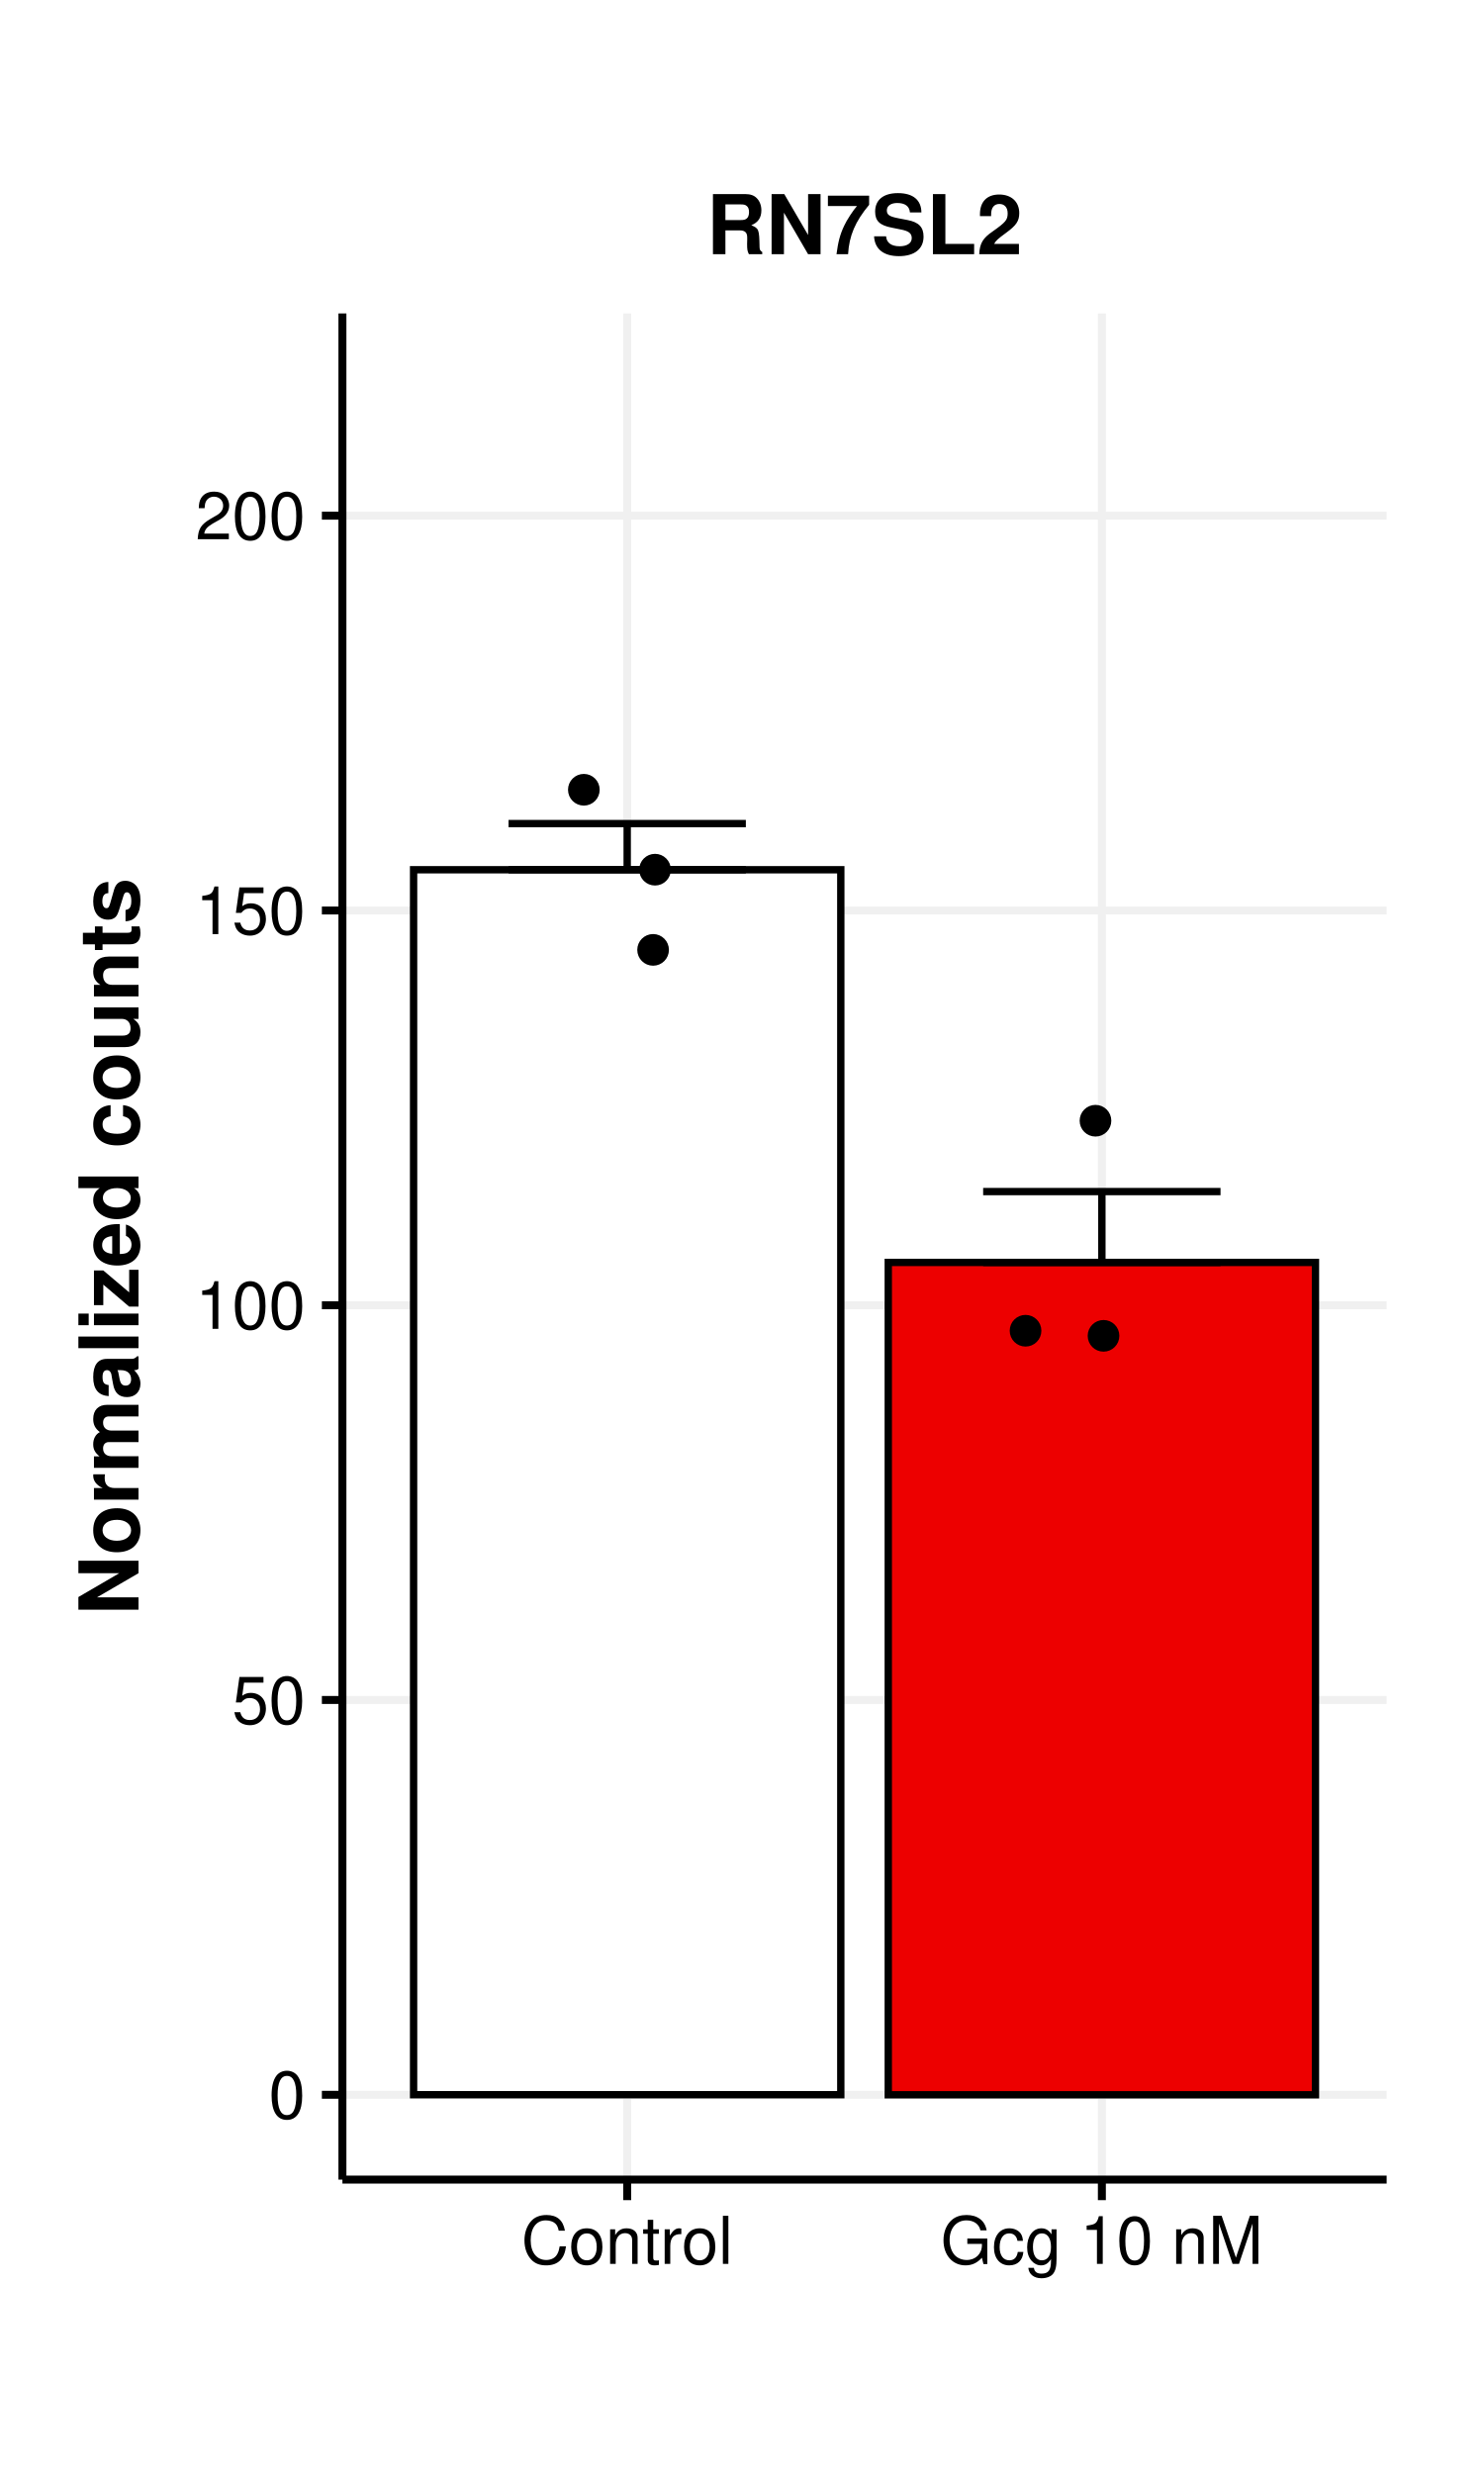
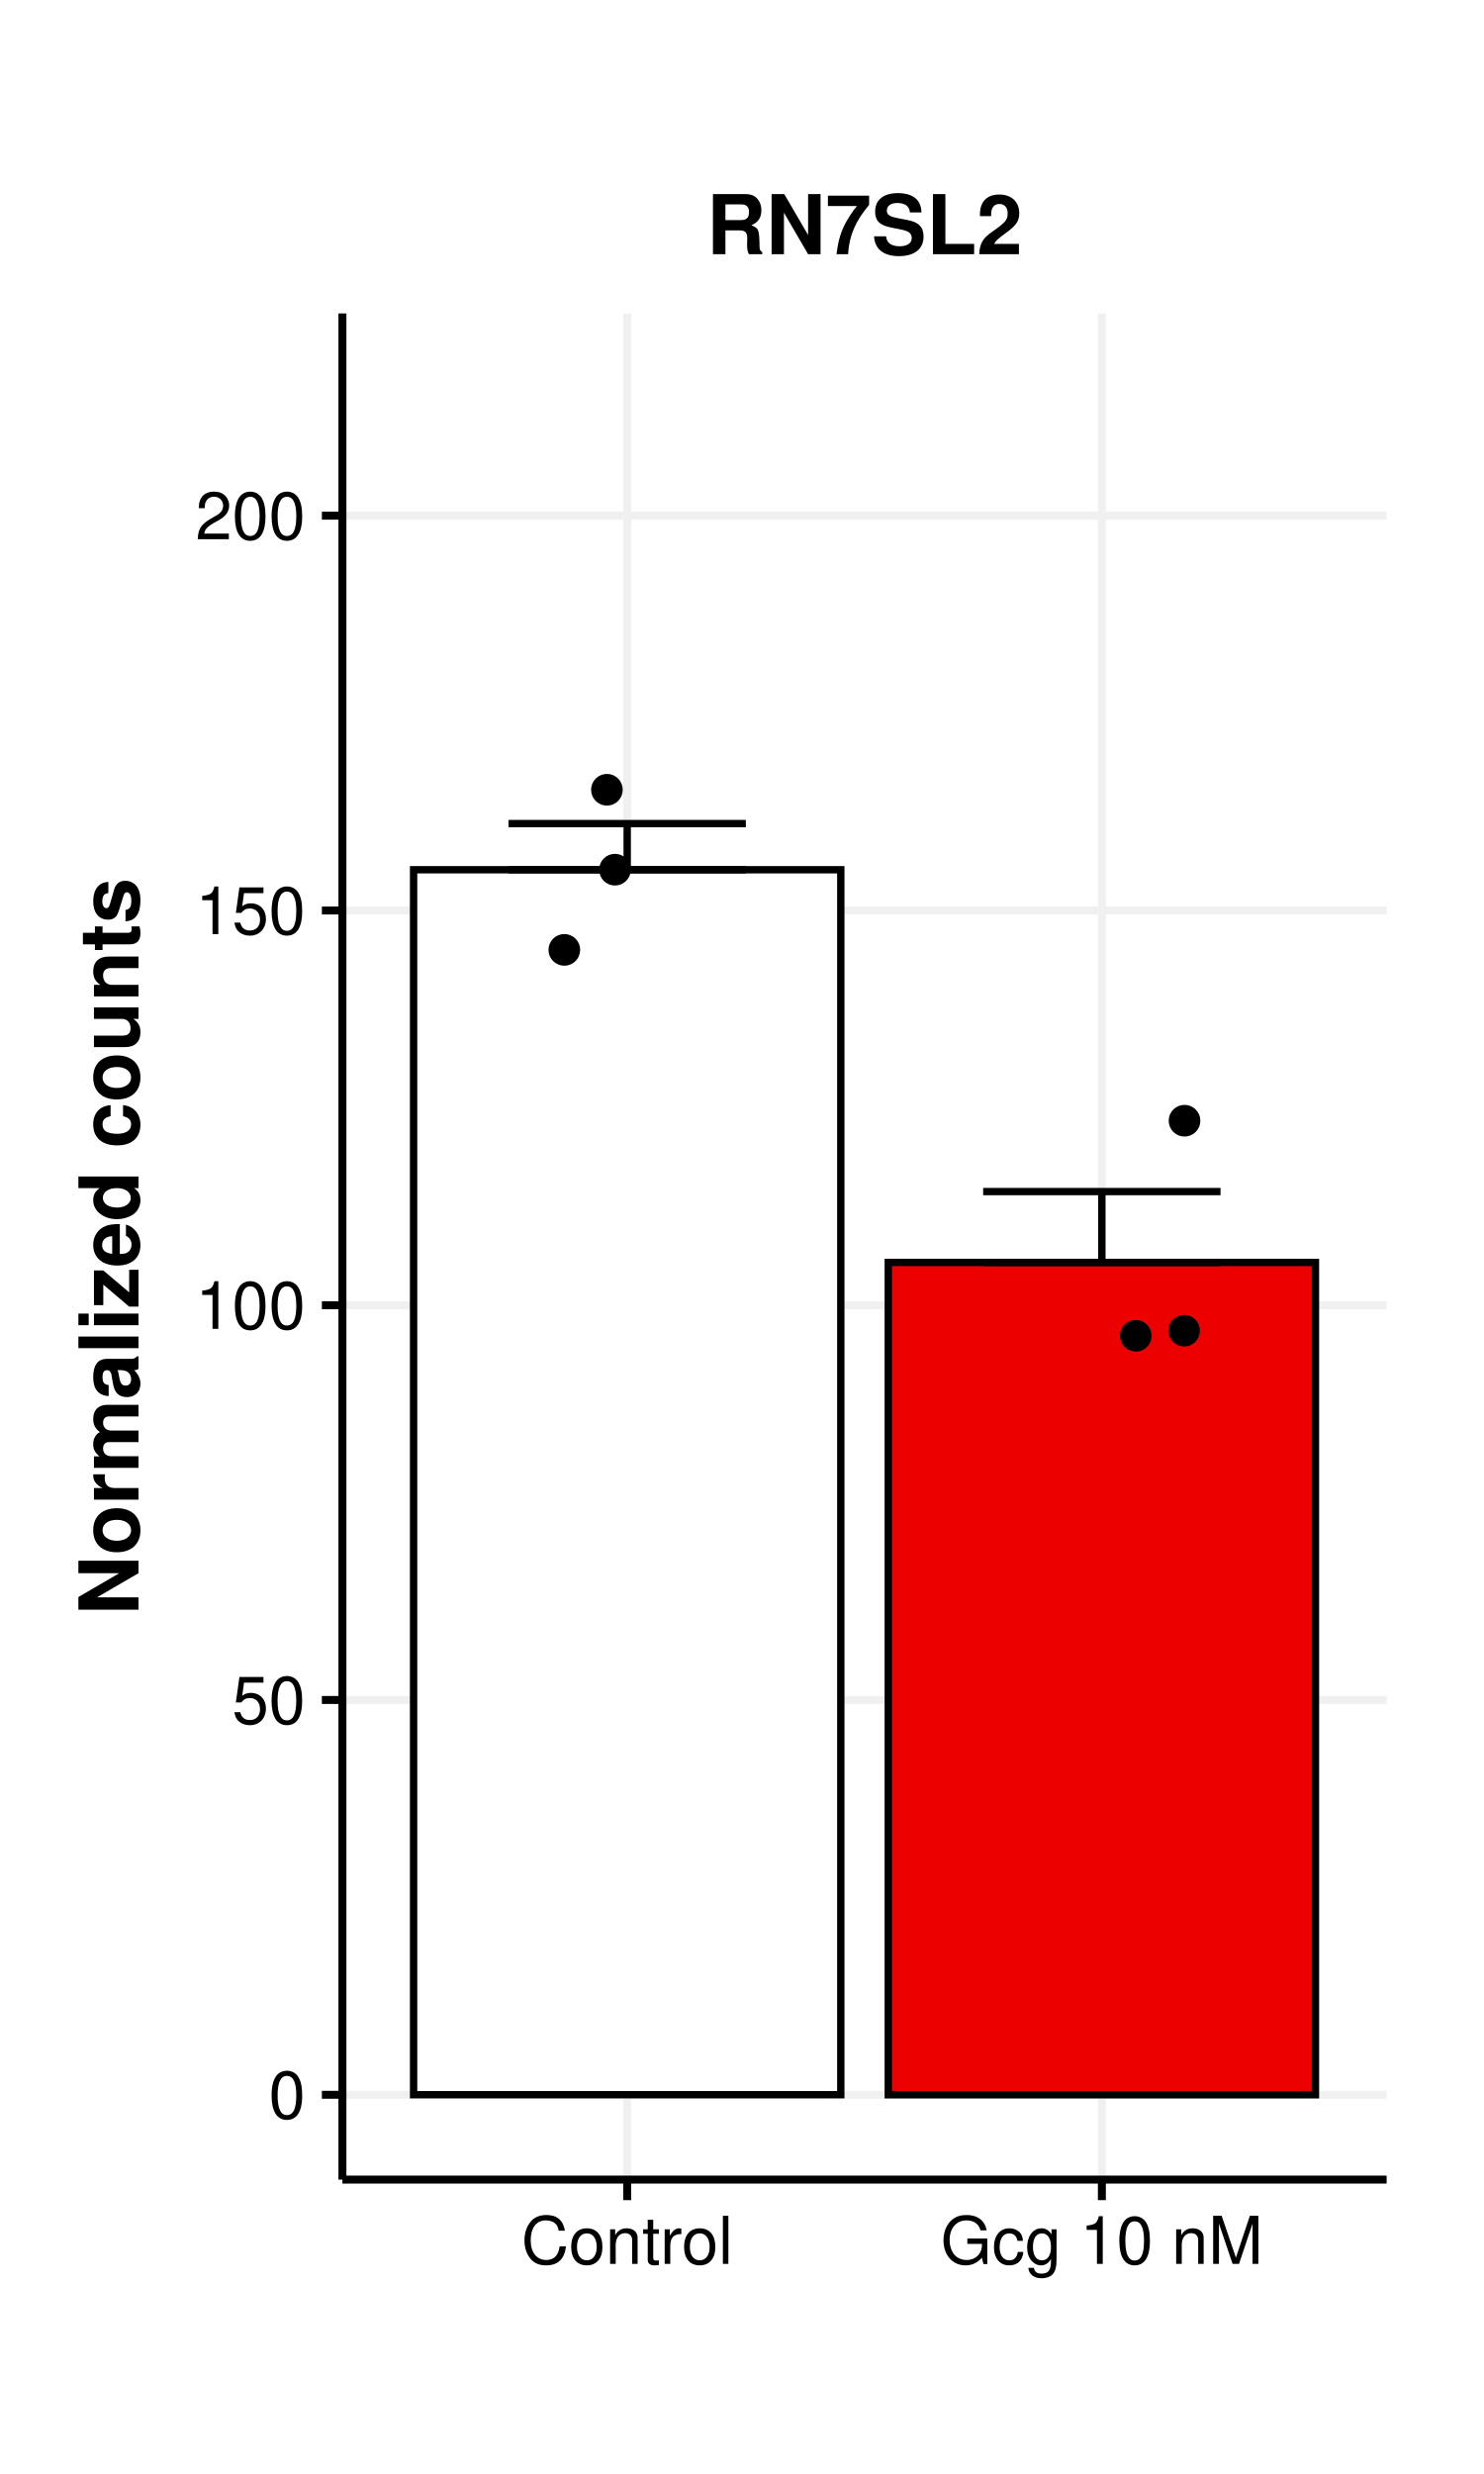
<svg xmlns="http://www.w3.org/2000/svg" class="svglite" width="216.00pt" height="360.00pt" viewBox="0 0 216.00 360.00">
  <defs>
    <style type="text/css">
    .svglite line, .svglite polyline, .svglite polygon, .svglite path, .svglite rect, .svglite circle {
      fill: none;
      stroke: #000000;
      stroke-linecap: round;
      stroke-linejoin: round;
      stroke-miterlimit: 10.00;
    }
    .svglite text {
      white-space: pre;
    }
  </style>
  </defs>
  <rect width="100%" height="100%" style="stroke: none; fill: #FFFFFF;" />
  <defs>
    <clipPath id="cpMC4wMHwyMTYuMDB8MC4wMHwzNjAuMDA=">
      <rect x="0.00" y="0.00" width="216.00" height="360.00" />
    </clipPath>
  </defs>
  <g clip-path="url(#cpMC4wMHwyMTYuMDB8MC4wMHwzNjAuMDA=)">
    <rect x="0" y="0.00" width="216.00" height="360.00" style="stroke-width: 1.16; stroke: none; fill: #FFFFFF;" />
  </g>
  <defs>
    <clipPath id="cpNDkuODR8MjAxLjgzfDQ1LjYxfDMxNy4xNg==">
      <rect x="49.84" y="45.61" width="151.99" height="271.55" />
    </clipPath>
  </defs>
  <g clip-path="url(#cpNDkuODR8MjAxLjgzfDQ1LjYxfDMxNy4xNg==)">
    <rect x="49.84" y="45.61" width="151.99" height="271.55" style="stroke-width: 1.16; stroke: none; fill: #FFFFFF;" />
    <polyline points="49.84,304.82 201.83,304.82 " style="stroke-width: 1.16; stroke: #F0F0F0; stroke-linecap: butt;" />
    <polyline points="49.84,247.37 201.83,247.37 " style="stroke-width: 1.16; stroke: #F0F0F0; stroke-linecap: butt;" />
    <polyline points="49.84,189.93 201.83,189.93 " style="stroke-width: 1.16; stroke: #F0F0F0; stroke-linecap: butt;" />
    <polyline points="49.84,132.49 201.83,132.49 " style="stroke-width: 1.16; stroke: #F0F0F0; stroke-linecap: butt;" />
    <polyline points="49.84,75.04 201.83,75.04 " style="stroke-width: 1.16; stroke: #F0F0F0; stroke-linecap: butt;" />
    <polyline points="91.29,317.16 91.29,45.61 " style="stroke-width: 1.16; stroke: #F0F0F0; stroke-linecap: butt;" />
    <polyline points="160.38,317.16 160.38,45.61 " style="stroke-width: 1.16; stroke: #F0F0F0; stroke-linecap: butt;" />
    <rect x="60.20" y="126.56" width="62.18" height="178.25" style="stroke-width: 1.07; stroke-linecap: butt; stroke-linejoin: miter; fill: #FFFFFF;" />
    <rect x="129.29" y="183.70" width="62.18" height="121.12" style="stroke-width: 1.07; stroke-linecap: butt; stroke-linejoin: miter; fill: #ED0000;" />
    <polyline points="74.02,119.84 108.56,119.84 " style="stroke-width: 1.07; stroke-linecap: butt;" />
    <polyline points="91.29,119.84 91.29,126.56 " style="stroke-width: 1.07; stroke-linecap: butt;" />
    <polyline points="74.02,126.56 108.56,126.56 " style="stroke-width: 1.07; stroke-linecap: butt;" />
    <polyline points="143.10,173.39 177.65,173.39 " style="stroke-width: 1.07; stroke-linecap: butt;" />
    <polyline points="160.38,173.39 160.38,183.70 " style="stroke-width: 1.07; stroke-linecap: butt;" />
    <polyline points="143.10,183.70 177.65,183.70 " style="stroke-width: 1.07; stroke-linecap: butt;" />
-     <circle cx="160.62" cy="194.38" r="1.95" style="stroke-width: 0.71; fill: #000000;" />
-     <circle cx="149.27" cy="193.64" r="1.95" style="stroke-width: 0.71; fill: #000000;" />
-     <circle cx="159.45" cy="163.08" r="1.95" style="stroke-width: 0.71; fill: #000000;" />
-     <circle cx="95.34" cy="126.55" r="1.95" style="stroke-width: 0.71; fill: #000000;" />
-     <circle cx="84.98" cy="114.92" r="1.95" style="stroke-width: 0.71; fill: #000000;" />
-     <circle cx="95.06" cy="138.22" r="1.95" style="stroke-width: 0.71; fill: #000000;" />
+     <circle cx="165.31" cy="194.38" r="1.95" style="stroke-width: 0.71; fill: #000000;" />
+     <circle cx="172.34" cy="193.64" r="1.95" style="stroke-width: 0.71; fill: #000000;" />
+     <circle cx="172.41" cy="163.08" r="1.95" style="stroke-width: 0.71; fill: #000000;" />
+     <circle cx="89.51" cy="126.55" r="1.95" style="stroke-width: 0.71; fill: #000000;" />
+     <circle cx="88.34" cy="114.92" r="1.95" style="stroke-width: 0.71; fill: #000000;" />
+     <circle cx="82.14" cy="138.22" r="1.95" style="stroke-width: 0.71; fill: #000000;" />
    <rect x="49.84" y="45.61" width="151.99" height="271.55" style="stroke-width: 1.16; stroke: none;" />
  </g>
  <g clip-path="url(#cpMC4wMHwyMTYuMDB8MC4wMHwzNjAuMDA=)">
    <polyline points="49.84,317.16 49.84,45.61 " style="stroke-width: 1.16; stroke-linecap: butt;" />
    <text x="44.46" y="308.26" text-anchor="end" style="font-size: 9.60px; font-family: &quot;Helvetica&quot;;" textLength="5.34px" lengthAdjust="spacingAndGlyphs">0</text>
    <text x="44.46" y="250.82" text-anchor="end" style="font-size: 9.60px; font-family: &quot;Helvetica&quot;;" textLength="10.67px" lengthAdjust="spacingAndGlyphs">50</text>
    <text x="44.46" y="193.37" text-anchor="end" style="font-size: 9.60px; font-family: &quot;Helvetica&quot;;" textLength="16.01px" lengthAdjust="spacingAndGlyphs">100</text>
    <text x="44.46" y="135.93" text-anchor="end" style="font-size: 9.60px; font-family: &quot;Helvetica&quot;;" textLength="16.01px" lengthAdjust="spacingAndGlyphs">150</text>
    <text x="44.46" y="78.48" text-anchor="end" style="font-size: 9.60px; font-family: &quot;Helvetica&quot;;" textLength="16.01px" lengthAdjust="spacingAndGlyphs">200</text>
    <polyline points="46.85,304.82 49.84,304.82 " style="stroke-width: 1.16; stroke-linecap: butt;" />
    <polyline points="46.85,247.37 49.84,247.37 " style="stroke-width: 1.16; stroke-linecap: butt;" />
    <polyline points="46.85,189.93 49.84,189.93 " style="stroke-width: 1.16; stroke-linecap: butt;" />
    <polyline points="46.85,132.49 49.84,132.49 " style="stroke-width: 1.16; stroke-linecap: butt;" />
    <polyline points="46.85,75.04 49.84,75.04 " style="stroke-width: 1.16; stroke-linecap: butt;" />
    <polyline points="49.84,317.16 201.83,317.16 " style="stroke-width: 1.16; stroke-linecap: butt;" />
    <polyline points="91.29,320.15 91.29,317.16 " style="stroke-width: 1.16; stroke-linecap: butt;" />
    <polyline points="160.38,320.15 160.38,317.16 " style="stroke-width: 1.16; stroke-linecap: butt;" />
    <text x="91.29" y="329.42" text-anchor="middle" style="font-size: 9.60px; font-family: &quot;Helvetica&quot;;" textLength="30.92px" lengthAdjust="spacingAndGlyphs">Control</text>
    <text x="160.38" y="329.42" text-anchor="middle" style="font-size: 9.60px; font-family: &quot;Helvetica&quot;;" textLength="46.92px" lengthAdjust="spacingAndGlyphs">Gcg 10 nM</text>
    <text transform="translate(20.16,181.39) rotate(-90)" text-anchor="middle" style="font-size: 12.00px; font-weight: bold; font-family: &quot;Helvetica&quot;;" textLength="107.35px" lengthAdjust="spacingAndGlyphs">Normalized counts</text>
    <text x="125.83" y="36.99" text-anchor="middle" style="font-size: 12.00px; font-weight: bold; font-family: &quot;Helvetica&quot;;" textLength="46.02px" lengthAdjust="spacingAndGlyphs">RN7SL2</text>
  </g>
</svg>
